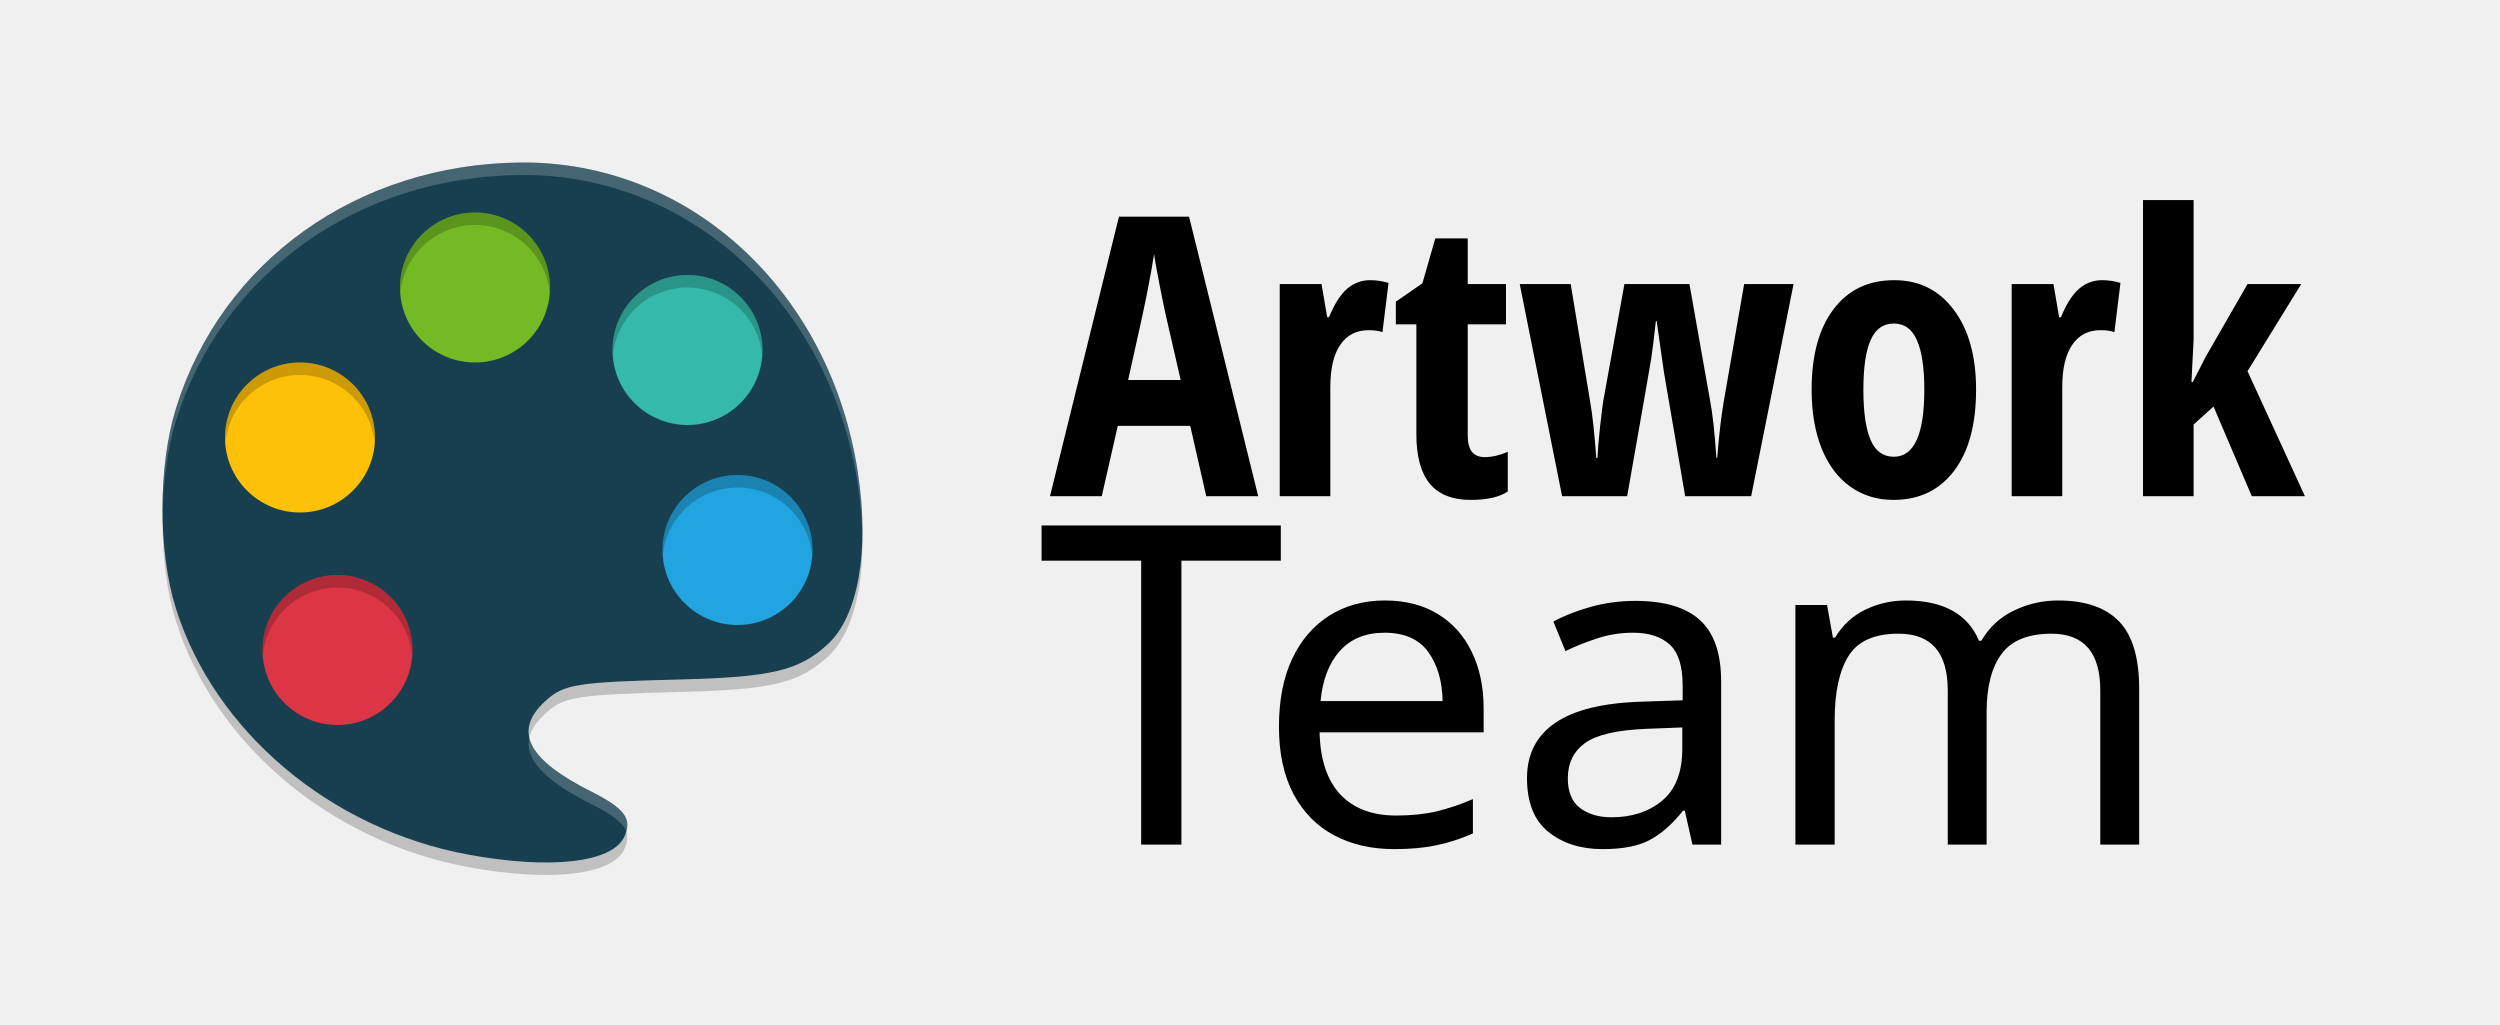
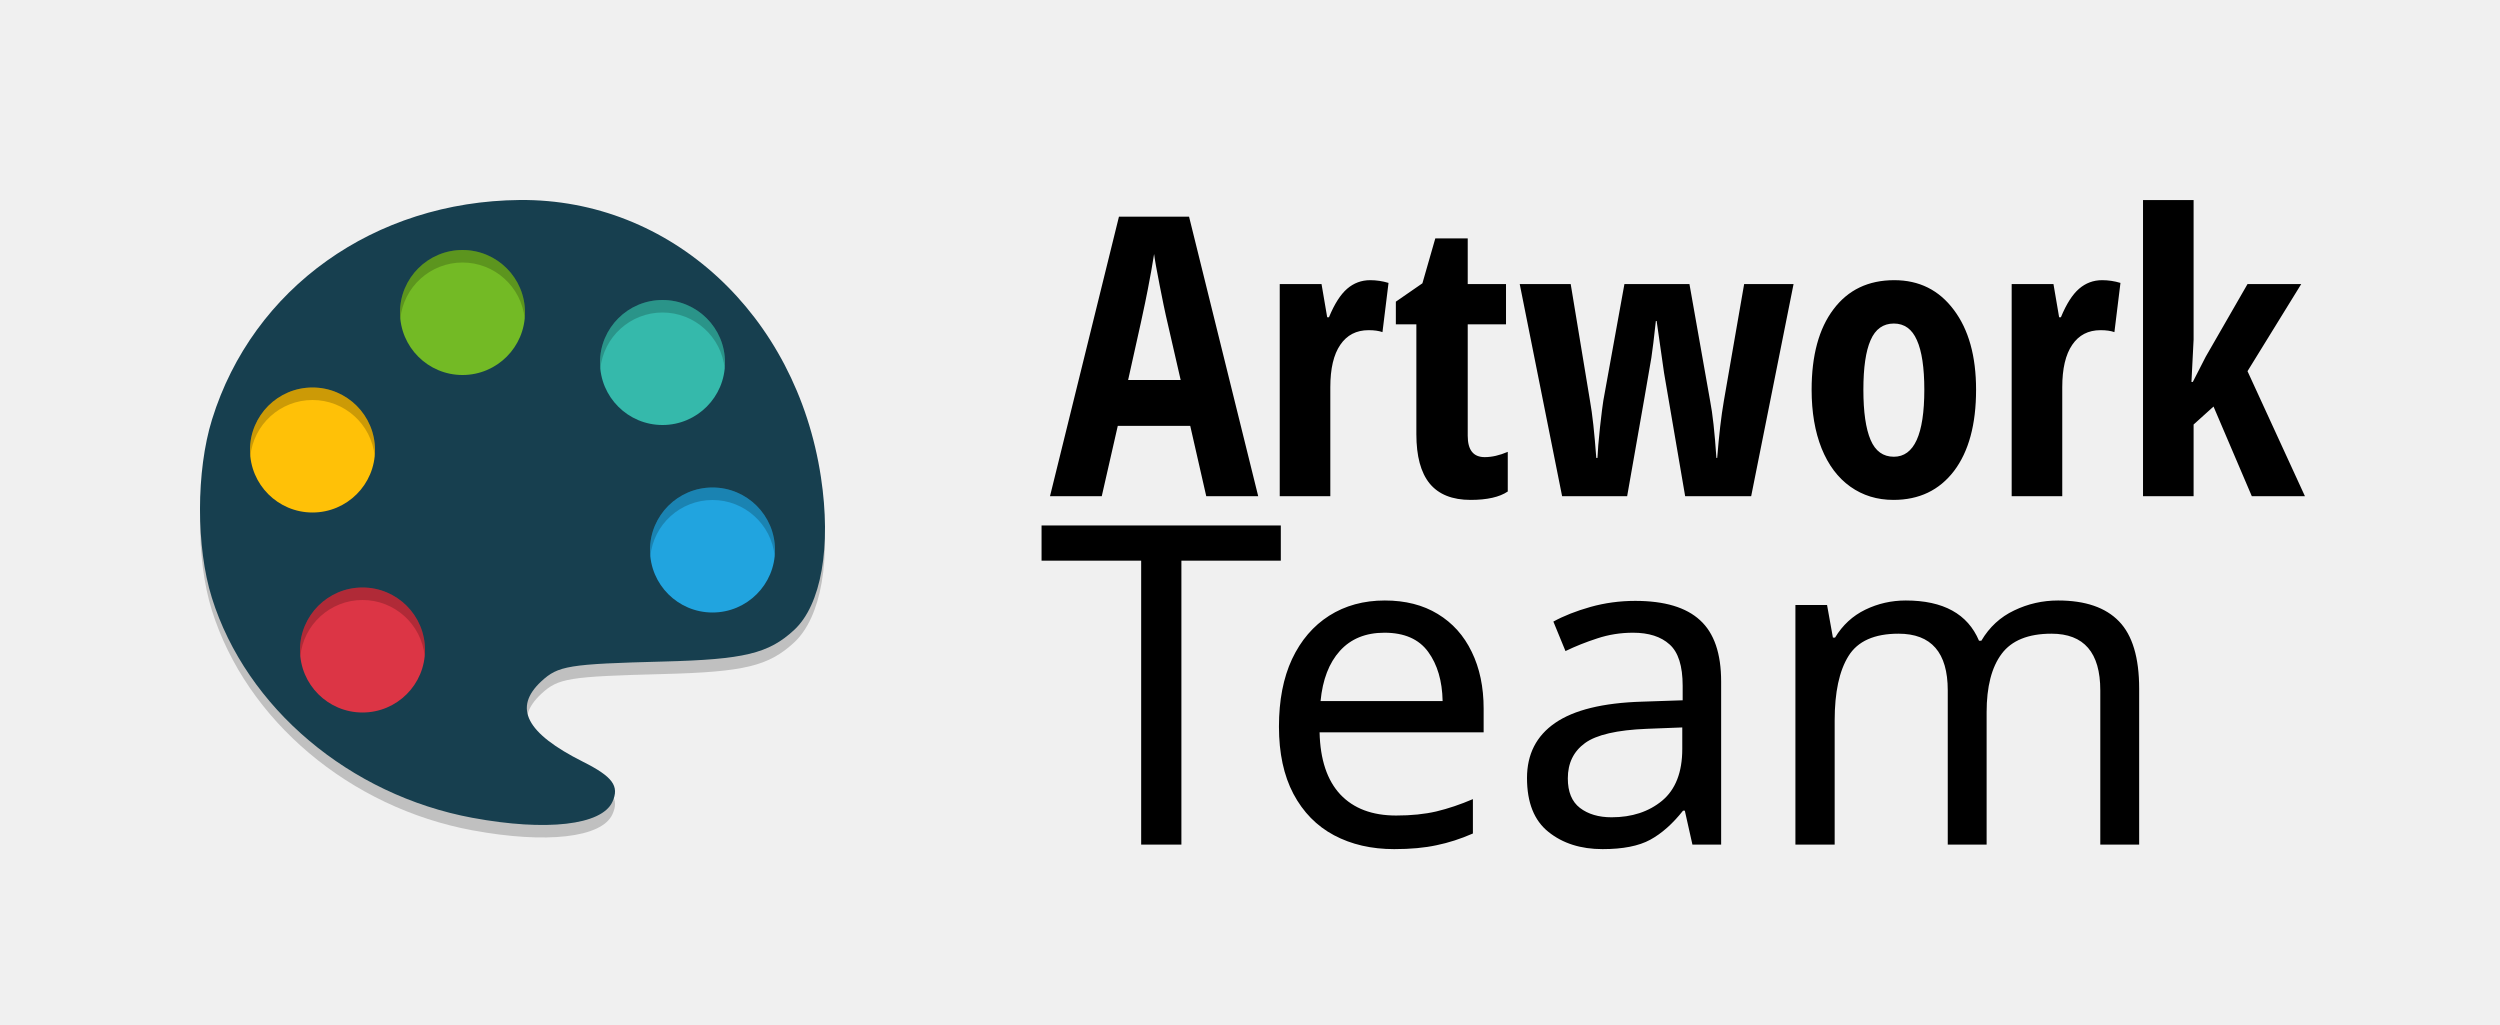
- <svg xmlns="http://www.w3.org/2000/svg" id="svg1784" version="1.1" viewBox="0 0 200 82" height="82" width="200">
+ <svg xmlns="http://www.w3.org/2000/svg" width="200" height="82" viewBox="0 0 200 82" version="1.1" id="svg1784">
  <defs id="defs1778" />
-   <g transform="translate(0,-279.7167)" id="layer1">
-     <path id="path2340-9" d="m 37.423,349.077 c -11.016,-2.043 -20.273,-9.856 -23.36,-19.715 -1.425,-4.551 -1.418,-11.37 0.016,-15.987 3.658,-11.779 14.539,-19.537 27.567,-19.657 13.506,-0.124 24.776,10.242 26.987,24.823 0.946,6.239 0.026,11.468 -2.412,13.714 -2.284,2.104 -4.458,2.628 -11.669,2.815 -8.538,0.221 -9.457,0.37 -10.971,1.774 -2.546,2.362 -1.364,4.645 3.729,7.203 2.669,1.341 3.286,2.18 2.642,3.596 -0.953,2.092 -5.915,2.66 -12.529,1.434 z" style="opacity:0.2;fill:#000000;fill-opacity:1;stroke-width:0.469" />
-     <path id="path2340" d="m 37.423,348.077 c -11.016,-2.043 -20.273,-9.856 -23.36,-19.715 -1.425,-4.551 -1.418,-11.37 0.016,-15.987 3.658,-11.779 14.539,-19.537 27.567,-19.657 13.506,-0.124 24.776,10.242 26.987,24.823 0.946,6.239 0.026,11.468 -2.412,13.714 -2.284,2.104 -4.458,2.628 -11.669,2.815 -8.538,0.221 -9.457,0.37 -10.971,1.774 -2.546,2.362 -1.364,4.645 3.729,7.203 2.669,1.341 3.286,2.18 2.642,3.596 -0.953,2.092 -5.915,2.66 -12.529,1.434 z" style="fill:#173f4f;fill-opacity:1;stroke-width:0.469" />
-     <g transform="translate(0,-760.803)" id="layer1-8">
-       <text id="text1624" y="1080.215" x="84" style="font-style:normal;font-weight:normal;font-size:31.188px;line-height:1.25;font-family:sans-serif;letter-spacing:0px;word-spacing:0px;fill:#000000;fill-opacity:1;stroke:none;stroke-width:0.78" xml:space="preserve">
-         <tspan style="font-style:normal;font-variant:normal;font-weight:normal;font-stretch:normal;font-family:'Open Sans Condensed';-inkscape-font-specification:'Open Sans Condensed, ';stroke-width:0.78" y="1080.215" x="84" id="tspan1622">Artwork</tspan>
+   <g id="layer1" transform="translate(0,-279.7167)">
+     <path style="fill:#000000;fill-opacity:1;stroke-width:0.419;opacity:0.2" d="m 37.807,346.145 c -9.835,-1.824 -18.101,-8.8 -20.857,-17.603 -1.272,-4.063 -1.266,-10.152 0.015,-14.274 3.266,-10.517 12.981,-17.444 24.613,-17.551 12.059,-0.111 22.122,9.145 24.096,22.163 0.845,5.57 0.023,10.24 -2.154,12.245 -2.039,1.878 -3.981,2.347 -10.419,2.514 -7.623,0.198 -8.444,0.33 -9.796,1.584 -2.274,2.109 -1.218,4.148 3.329,6.431 2.383,1.197 2.934,1.947 2.359,3.21 -0.851,1.868 -5.282,2.375 -11.186,1.28 z" id="path2340-5" />
+     <path style="fill:#173f4f;fill-opacity:1;stroke-width:0.419" d="m 37.807,345.145 c -9.835,-1.824 -18.101,-8.8 -20.857,-17.603 -1.272,-4.063 -1.266,-10.152 0.015,-14.274 3.266,-10.517 12.981,-17.444 24.613,-17.551 12.059,-0.111 22.122,9.145 24.096,22.163 0.845,5.57 0.023,10.24 -2.154,12.245 -2.039,1.878 -3.981,2.347 -10.419,2.514 -7.623,0.198 -8.444,0.33 -9.796,1.584 -2.274,2.109 -1.218,4.148 3.329,6.431 2.383,1.197 2.934,1.947 2.359,3.21 -0.851,1.868 -5.282,2.375 -11.186,1.28 z" id="path2340" />
+     <g id="layer1-8" transform="translate(0,-760.803)">
+       <text xml:space="preserve" style="font-style:normal;font-weight:normal;font-size:31.188px;line-height:1.25;font-family:sans-serif;letter-spacing:0px;word-spacing:0px;fill:#000000;fill-opacity:1;stroke:none;stroke-width:0.78" x="84" y="1080.215" id="text1624">
+         <tspan id="tspan1622" x="84" y="1080.215" style="font-style:normal;font-variant:normal;font-weight:normal;font-stretch:normal;font-family:'Open Sans Condensed';-inkscape-font-specification:'Open Sans Condensed, ';stroke-width:0.78">Artwork</tspan>
      </text>
-       <text id="text1628" y="1108.091" x="82.963" style="font-style:normal;font-weight:normal;font-size:35.768px;line-height:1.25;font-family:sans-serif;letter-spacing:0px;word-spacing:0px;fill:#000000;fill-opacity:1;stroke:none;stroke-width:0.894" xml:space="preserve">
-         <tspan style="font-style:normal;font-variant:normal;font-weight:300;font-stretch:normal;font-family:'Source Sans Pro';-inkscape-font-specification:'Source Sans Pro Light';stroke-width:0.894" y="1108.091" x="82.963" id="tspan1626">Team</tspan>
+       <text xml:space="preserve" style="font-style:normal;font-weight:normal;font-size:35.768px;line-height:1.25;font-family:sans-serif;letter-spacing:0px;word-spacing:0px;fill:#000000;fill-opacity:1;stroke:none;stroke-width:0.894" x="82.963" y="1108.091" id="text1628">
+         <tspan id="tspan1626" x="82.963" y="1108.091" style="font-style:normal;font-variant:normal;font-weight:300;font-stretch:normal;font-family:'Source Sans Pro';-inkscape-font-specification:'Source Sans Pro Light';stroke-width:0.894">Team</tspan>
      </text>
    </g>
-     <path id="path2374" d="m 24,308.717 a 6,6 0 0 0 -6,6 6,6 0 0 0 6,6 6,6 0 0 0 6,-6 6,6 0 0 0 -6,-6 z" style="opacity:1;fill:#ffc107;fill-opacity:1;stroke:none;stroke-width:1.95;stroke-miterlimit:4;stroke-dasharray:none;stroke-opacity:1" />
-     <path id="path2374-2" transform="translate(0,279.7167)" d="M 27 46 A 6 6 0 0 0 21 52 A 6 6 0 0 0 27 58 A 6 6 0 0 0 33 52 A 6 6 0 0 0 27 46 z " style="opacity:1;fill:#dc3545;fill-opacity:1;stroke:none;stroke-width:1.95;stroke-miterlimit:4;stroke-dasharray:none;stroke-opacity:1" />
-     <path id="path2374-6" transform="translate(0,279.7167)" d="M 38 17 A 6 6 0 0 0 32 23 A 6 6 0 0 0 38 29 A 6 6 0 0 0 44 23 A 6 6 0 0 0 38 17 z " style="opacity:1;fill:#73ba25;fill-opacity:1;stroke:none;stroke-width:1.95;stroke-miterlimit:4;stroke-dasharray:none;stroke-opacity:1" />
-     <path id="path2374-64" transform="translate(0,279.7167)" d="M 55 22 A 6 6 0 0 0 49 28 A 6 6 0 0 0 55 34 A 6 6 0 0 0 61 28 A 6 6 0 0 0 55 22 z " style="opacity:1;fill:#35b9ab;fill-opacity:1;stroke:none;stroke-width:1.95;stroke-miterlimit:4;stroke-dasharray:none;stroke-opacity:1" />
-     <path id="path2374-9" transform="translate(0,279.7167)" d="M 59 38 A 6 6 0 0 0 53 44 A 6 6 0 0 0 59 50 A 6 6 0 0 0 65 44 A 6 6 0 0 0 59 38 z " style="opacity:1;fill:#21a4df;fill-opacity:1;stroke:none;stroke-width:1.95;stroke-miterlimit:4;stroke-dasharray:none;stroke-opacity:1" />
-     <path id="path2340-0" transform="translate(0,279.7167)" d="M 41.646 13.002 C 28.619 13.122 17.739 20.88 14.08 32.658 C 13.32 35.106 12.973 38.17 13.016 41.189 C 13.057 38.502 13.404 35.835 14.08 33.658 C 17.739 21.88 28.619 14.122 41.646 14.002 C 55.152 13.878 66.424 24.244 68.635 38.824 C 68.848 40.227 68.953 41.569 68.98 42.848 C 69.006 41.28 68.904 39.601 68.635 37.824 C 66.424 23.244 55.152 12.878 41.646 13.002 z M 42.352 59.008 C 41.953 60.727 43.577 62.455 47.311 64.33 C 48.973 65.165 49.838 65.805 50.1 66.512 C 50.439 65.337 49.707 64.534 47.311 63.33 C 44.299 61.818 42.666 60.401 42.352 59.008 z " style="fill:#ffffff;fill-opacity:1;stroke-width:0.469;opacity:0.2" />
-     <path id="path2374-9-1" transform="translate(0,279.7167)" d="M 59 38 A 6 6 0 0 0 53 44 A 6 6 0 0 0 53.025 44.502 A 6 6 0 0 1 59 39 A 6 6 0 0 1 64.975 44.498 A 6 6 0 0 0 65 44 A 6 6 0 0 0 59 38 z " style="opacity:0.2;fill:#000000;fill-opacity:1;stroke:none;stroke-width:1.95;stroke-miterlimit:4;stroke-dasharray:none;stroke-opacity:1" />
-     <path id="path2374-9-1-7" d="m 55,301.717 a 6,6 0 0 0 -6,6 6,6 0 0 0 0.025,0.502 6,6 0 0 1 5.975,-5.502 6,6 0 0 1 5.975,5.498 6,6 0 0 0 0.025,-0.498 6,6 0 0 0 -6,-6 z" style="opacity:0.2;fill:#000000;fill-opacity:1;stroke:none;stroke-width:1.95;stroke-miterlimit:4;stroke-dasharray:none;stroke-opacity:1" />
-     <path id="path2374-9-1-2" d="m 38,296.717 a 6,6 0 0 0 -6,6 6,6 0 0 0 0.025,0.502 6,6 0 0 1 5.975,-5.502 6,6 0 0 1 5.975,5.498 6,6 0 0 0 0.025,-0.498 6,6 0 0 0 -6,-6 z" style="opacity:0.2;fill:#000000;fill-opacity:1;stroke:none;stroke-width:1.95;stroke-miterlimit:4;stroke-dasharray:none;stroke-opacity:1" />
-     <path id="path2374-9-1-26" d="m 24,308.717 a 6,6 0 0 0 -6,6 6,6 0 0 0 0.025,0.502 6,6 0 0 1 5.975,-5.502 6,6 0 0 1 5.975,5.498 6,6 0 0 0 0.025,-0.498 6,6 0 0 0 -6,-6 z" style="opacity:0.2;fill:#000000;fill-opacity:1;stroke:none;stroke-width:1.95;stroke-miterlimit:4;stroke-dasharray:none;stroke-opacity:1" />
-     <path id="path2374-9-1-1" d="m 27,325.717 a 6,6 0 0 0 -6,6 6,6 0 0 0 0.025,0.502 6,6 0 0 1 5.975,-5.502 6,6 0 0 1 5.975,5.498 6,6 0 0 0 0.025,-0.498 6,6 0 0 0 -6,-6 z" style="opacity:0.2;fill:#000000;fill-opacity:1;stroke:none;stroke-width:1.95;stroke-miterlimit:4;stroke-dasharray:none;stroke-opacity:1" />
+     <path style="opacity:1;fill:#ffc107;fill-opacity:1;stroke:none;stroke-width:1.625;stroke-miterlimit:4;stroke-dasharray:none;stroke-opacity:1" d="m 25,310.717 a 5,5 0 0 0 -5,5 5,5 0 0 0 5,5 5,5 0 0 0 5,-5 5,5 0 0 0 -5,-5 z" id="path2374" />
+     <path style="opacity:1;fill:#dc3545;fill-opacity:1;stroke:none;stroke-width:1.625;stroke-miterlimit:4;stroke-dasharray:none;stroke-opacity:1" d="m 29,326.717 a 5,5 0 0 0 -5,5 5,5 0 0 0 5,5 5,5 0 0 0 5,-5 5,5 0 0 0 -5,-5 z" id="path2374-2" />
+     <path style="opacity:1;fill:#73ba25;fill-opacity:1;stroke:none;stroke-width:1.625;stroke-miterlimit:4;stroke-dasharray:none;stroke-opacity:1" d="m 37,299.717 a 5,5 0 0 0 -5,5 5,5 0 0 0 5,5 5,5 0 0 0 5,-5 5,5 0 0 0 -5,-5 z" id="path2374-6" />
+     <path style="opacity:1;fill:#35b9ab;fill-opacity:1;stroke:none;stroke-width:1.625;stroke-miterlimit:4;stroke-dasharray:none;stroke-opacity:1" d="m 53,303.717 a 5,5 0 0 0 -5,5 5,5 0 0 0 5,5 5,5 0 0 0 5,-5 5,5 0 0 0 -5,-5 z" id="path2374-64" />
+     <path style="opacity:1;fill:#21a4df;fill-opacity:1;stroke:none;stroke-width:1.625;stroke-miterlimit:4;stroke-dasharray:none;stroke-opacity:1" d="m 57,318.717 a 5,5 0 0 0 -5,5 5,5 0 0 0 5,5 5,5 0 0 0 5,-5 5,5 0 0 0 -5,-5 z" id="path2374-9" />
+     <path id="path2374-9-6" transform="translate(0,279.7167)" d="M 57 39 A 5 5 0 0 0 52 44 A 5 5 0 0 0 52.027 44.516 A 5 5 0 0 1 57 40 A 5 5 0 0 1 61.973 44.484 A 5 5 0 0 0 62 44 A 5 5 0 0 0 57 39 z " style="opacity:0.2;fill:#000000;fill-opacity:1;stroke:none;stroke-width:1.625;stroke-miterlimit:4;stroke-dasharray:none;stroke-opacity:1" />
+     <path id="path2374-9-6-9" d="m 53,303.717 a 5,5 0 0 0 -5,5 5,5 0 0 0 0.027,0.516 5,5 0 0 1 4.973,-4.516 5,5 0 0 1 4.973,4.484 5,5 0 0 0 0.027,-0.484 5,5 0 0 0 -5,-5 z" style="opacity:0.2;fill:#000000;fill-opacity:1;stroke:none;stroke-width:1.625;stroke-miterlimit:4;stroke-dasharray:none;stroke-opacity:1" />
+     <path id="path2374-9-6-1" d="m 37,299.717 a 5,5 0 0 0 -5,5 5,5 0 0 0 0.027,0.516 5,5 0 0 1 4.973,-4.516 5,5 0 0 1 4.973,4.484 5,5 0 0 0 0.027,-0.484 5,5 0 0 0 -5,-5 z" style="opacity:0.2;fill:#000000;fill-opacity:1;stroke:none;stroke-width:1.625;stroke-miterlimit:4;stroke-dasharray:none;stroke-opacity:1" />
+     <path id="path2374-9-6-2" d="m 25,310.717 a 5,5 0 0 0 -5,5 5,5 0 0 0 0.027,0.516 5,5 0 0 1 4.973,-4.516 5,5 0 0 1 4.973,4.484 5,5 0 0 0 0.027,-0.484 5,5 0 0 0 -5,-5 z" style="opacity:0.2;fill:#000000;fill-opacity:1;stroke:none;stroke-width:1.625;stroke-miterlimit:4;stroke-dasharray:none;stroke-opacity:1" />
+     <path id="path2374-9-6-7" d="m 29,326.717 a 5,5 0 0 0 -5,5 5,5 0 0 0 0.027,0.516 5,5 0 0 1 4.973,-4.516 5,5 0 0 1 4.973,4.484 5,5 0 0 0 0.027,-0.484 5,5 0 0 0 -5,-5 z" style="opacity:0.2;fill:#000000;fill-opacity:1;stroke:none;stroke-width:1.625;stroke-miterlimit:4;stroke-dasharray:none;stroke-opacity:1" />
  </g>
</svg>
